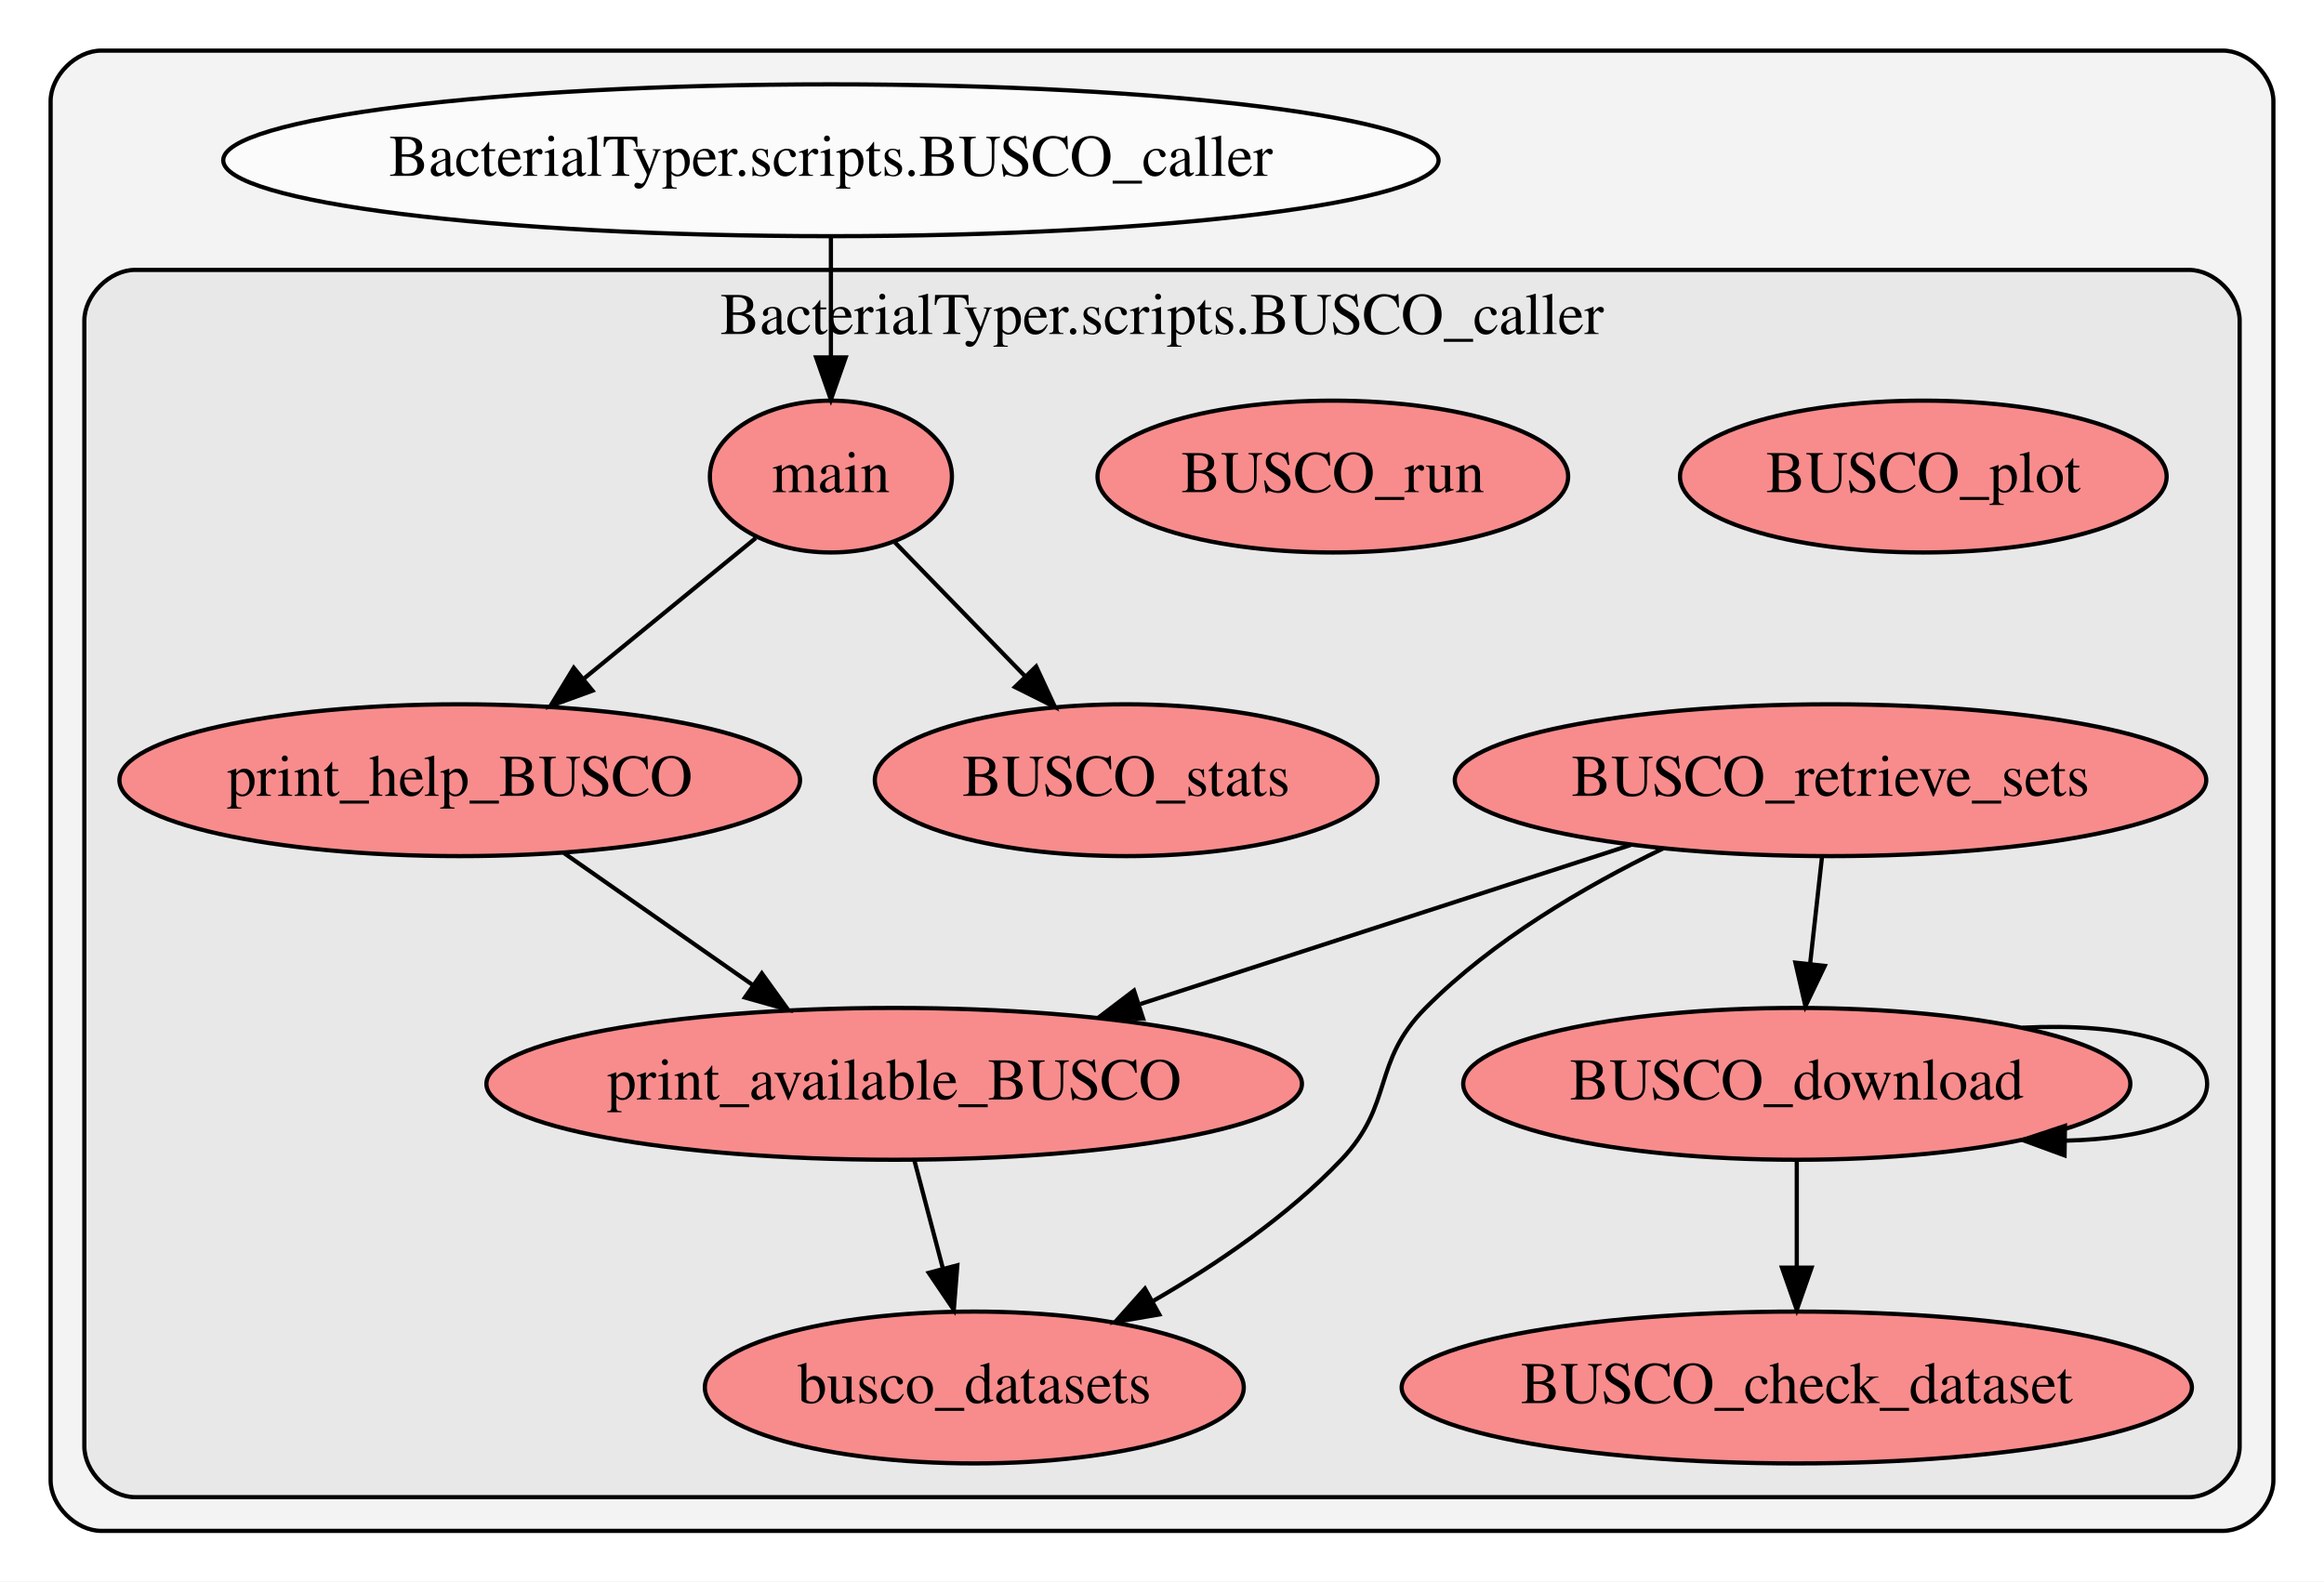
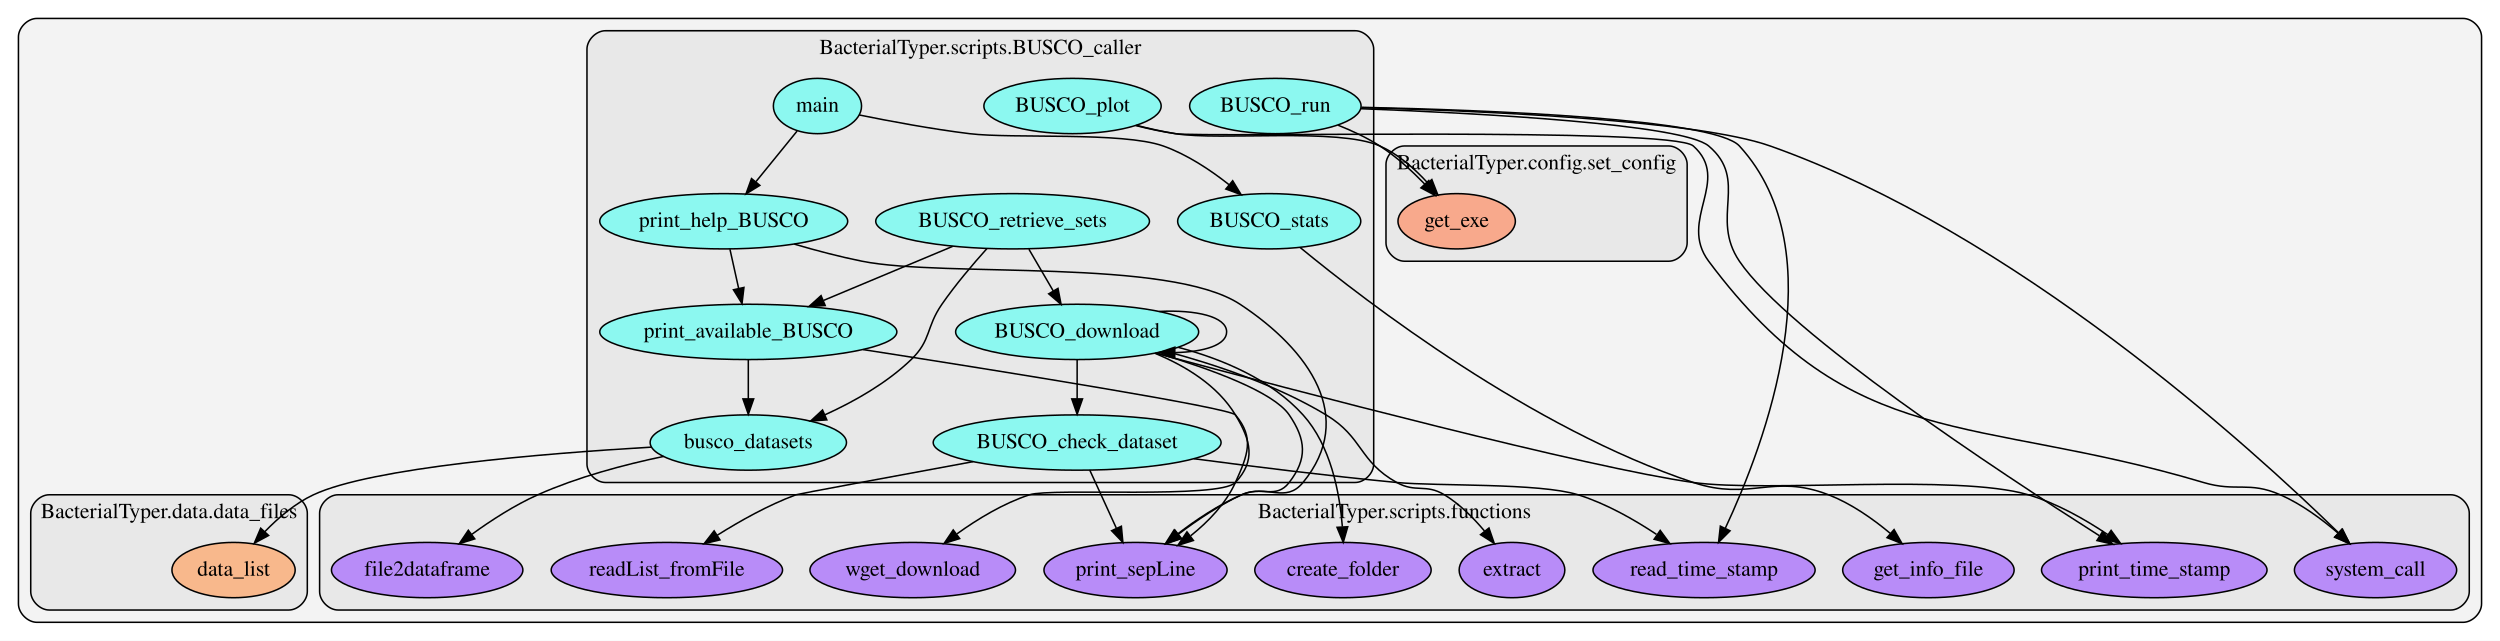
- <svg xmlns="http://www.w3.org/2000/svg" width="551pt" height="375pt" viewBox="0.00 0.00 551.00 375.00">
-   <g id="graph0" class="graph" transform="scale(1 1) rotate(0) translate(4 371)">
-     <polygon fill="#ffffff" stroke="transparent" points="-4,4 -4,-371 547,-371 547,4 -4,4" />
+ <svg xmlns="http://www.w3.org/2000/svg" width="1627pt" height="417pt" viewBox="0.00 0.00 1627.00 417.00">
+   <g id="graph0" class="graph" transform="scale(1 1) rotate(0) translate(4 413)">
+     <polygon fill="#ffffff" stroke="transparent" points="-4,4 -4,-413 1623,-413 1623,4 -4,4" />
    <g id="clust1" class="cluster">
-       <path fill="#808080" fill-opacity="0.094" stroke="#000000" d="M20,-8C20,-8 523,-8 523,-8 529,-8 535,-14 535,-20 535,-20 535,-347 535,-347 535,-353 529,-359 523,-359 523,-359 20,-359 20,-359 14,-359 8,-353 8,-347 8,-347 8,-20 8,-20 8,-14 14,-8 20,-8" />
+       <path fill="#808080" fill-opacity="0.094" stroke="#000000" d="M20,-8C20,-8 1599,-8 1599,-8 1605,-8 1611,-14 1611,-20 1611,-20 1611,-389 1611,-389 1611,-395 1605,-401 1599,-401 1599,-401 20,-401 20,-401 14,-401 8,-395 8,-389 8,-389 8,-20 8,-20 8,-14 14,-8 20,-8" />
    </g>
    <g id="clust2" class="cluster">
-       <path fill="#808080" fill-opacity="0.094" stroke="#000000" d="M28,-16C28,-16 515,-16 515,-16 521,-16 527,-22 527,-28 527,-28 527,-295 527,-295 527,-301 521,-307 515,-307 515,-307 28,-307 28,-307 22,-307 16,-301 16,-295 16,-295 16,-28 16,-28 16,-22 22,-16 28,-16" />
-       <text text-anchor="middle" x="271.5" y="-291.8" font-family="Times,serif" font-size="14.00" fill="#000000">BacterialTyper.scripts.BUSCO_caller</text>
+       <path fill="#808080" fill-opacity="0.094" stroke="#000000" d="M910,-243C910,-243 1082,-243 1082,-243 1088,-243 1094,-249 1094,-255 1094,-255 1094,-306 1094,-306 1094,-312 1088,-318 1082,-318 1082,-318 910,-318 910,-318 904,-318 898,-312 898,-306 898,-306 898,-255 898,-255 898,-249 904,-243 910,-243" />
+       <text text-anchor="middle" x="996" y="-302.8" font-family="Times,serif" font-size="14.00" fill="#000000">BacterialTyper.config.set_config</text>
+     </g>
+     <g id="clust3" class="cluster">
+       <path fill="#808080" fill-opacity="0.094" stroke="#000000" d="M28,-16C28,-16 184,-16 184,-16 190,-16 196,-22 196,-28 196,-28 196,-79 196,-79 196,-85 190,-91 184,-91 184,-91 28,-91 28,-91 22,-91 16,-85 16,-79 16,-79 16,-28 16,-28 16,-22 22,-16 28,-16" />
+       <text text-anchor="middle" x="106" y="-75.8" font-family="Times,serif" font-size="14.00" fill="#000000">BacterialTyper.data.data_files</text>
+     </g>
+     <g id="clust4" class="cluster">
+       <path fill="#808080" fill-opacity="0.094" stroke="#000000" d="M390,-99C390,-99 878,-99 878,-99 884,-99 890,-105 890,-111 890,-111 890,-381 890,-381 890,-387 884,-393 878,-393 878,-393 390,-393 390,-393 384,-393 378,-387 378,-381 378,-381 378,-111 378,-111 378,-105 384,-99 390,-99" />
+       <text text-anchor="middle" x="634" y="-377.8" font-family="Times,serif" font-size="14.00" fill="#000000">BacterialTyper.scripts.BUSCO_caller</text>
+     </g>
+     <g id="clust5" class="cluster">
+       <path fill="#808080" fill-opacity="0.094" stroke="#000000" d="M216,-16C216,-16 1591,-16 1591,-16 1597,-16 1603,-22 1603,-28 1603,-28 1603,-79 1603,-79 1603,-85 1597,-91 1591,-91 1591,-91 216,-91 216,-91 210,-91 204,-85 204,-79 204,-79 204,-28 204,-28 204,-22 210,-16 216,-16" />
+       <text text-anchor="middle" x="903.5" y="-75.8" font-family="Times,serif" font-size="14.00" fill="#000000">BacterialTyper.scripts.functions</text>
    </g>
    <g id="node1" class="node">
-       <ellipse fill="#ffffff" fill-opacity="0.698" stroke="#000000" cx="193" cy="-333" rx="144.075" ry="18" />
-       <text text-anchor="middle" x="193" y="-329.3" font-family="Times,serif" font-size="14.00" fill="#000000">BacterialTyper.scripts.BUSCO_caller</text>
+       <ellipse fill="#ff8e65" fill-opacity="0.698" stroke="#000000" cx="944" cy="-269" rx="38.194" ry="18" />
+       <text text-anchor="middle" x="944" y="-265.3" font-family="Times,serif" font-size="14.00" fill="#000000">get_exe</text>
+     </g>
+     <g id="node2" class="node">
+       <ellipse fill="#ffa365" fill-opacity="0.698" stroke="#000000" cx="148" cy="-42" rx="40.094" ry="18" />
+       <text text-anchor="middle" x="148" y="-38.3" font-family="Times,serif" font-size="14.00" fill="#000000">data_list</text>
+     </g>
+     <g id="node3" class="node">
+       <ellipse fill="#65fff4" fill-opacity="0.698" stroke="#000000" cx="697" cy="-125" rx="93.683" ry="18" />
+       <text text-anchor="middle" x="697" y="-121.3" font-family="Times,serif" font-size="14.00" fill="#000000">BUSCO_check_dataset</text>
+     </g>
+     <g id="node17" class="node">
+       <ellipse fill="#a365ff" fill-opacity="0.698" stroke="#000000" cx="735" cy="-42" rx="59.59" ry="18" />
+       <text text-anchor="middle" x="735" y="-38.3" font-family="Times,serif" font-size="14.00" fill="#000000">print_sepLine</text>
+     </g>
+     <g id="edge16" class="edge">
+       <path fill="none" stroke="#000000" d="M705.245,-106.99C710.275,-96.005 716.803,-81.746 722.463,-69.383" />
+       <polygon fill="#000000" stroke="#000000" points="725.79,-70.524 726.771,-59.975 719.426,-67.61 725.79,-70.524" />
+     </g>
+     <g id="node19" class="node">
+       <ellipse fill="#a365ff" fill-opacity="0.698" stroke="#000000" cx="430" cy="-42" rx="75.287" ry="18" />
+       <text text-anchor="middle" x="430" y="-38.3" font-family="Times,serif" font-size="14.00" fill="#000000">readList_fromFile</text>
+     </g>
+     <g id="edge15" class="edge">
+       <path fill="none" stroke="#000000" d="M629.33,-112.564C577.795,-103.072 515.418,-91.527 514,-91 496.141,-84.362 477.704,-74.054 462.669,-64.602" />
+       <polygon fill="#000000" stroke="#000000" points="464.541,-61.645 454.24,-59.17 460.75,-67.529 464.541,-61.645" />
+     </g>
+     <g id="node20" class="node">
+       <ellipse fill="#a365ff" fill-opacity="0.698" stroke="#000000" cx="1105" cy="-42" rx="72.287" ry="18" />
+       <text text-anchor="middle" x="1105" y="-38.3" font-family="Times,serif" font-size="14.00" fill="#000000">read_time_stamp</text>
+     </g>
+     <g id="edge14" class="edge">
+       <path fill="none" stroke="#000000" d="M772.955,-114.457C812.303,-109.261 861.168,-103.222 905,-99 931.161,-96.48 997.916,-98.846 1023,-91 1041.088,-85.342 1059.368,-74.971 1074.064,-65.222" />
+       <polygon fill="#000000" stroke="#000000" points="1076.455,-67.826 1082.717,-59.28 1072.492,-62.055 1076.455,-67.826" />
+     </g>
+     <g id="node4" class="node">
+       <ellipse fill="#65fff4" fill-opacity="0.698" stroke="#000000" cx="697" cy="-197" rx="79.087" ry="18" />
+       <text text-anchor="middle" x="697" y="-193.3" font-family="Times,serif" font-size="14.00" fill="#000000">BUSCO_download</text>
+     </g>
+     <g id="edge12" class="edge">
+       <path fill="none" stroke="#000000" d="M697,-178.831C697,-171.131 697,-161.974 697,-153.417" />
+       <polygon fill="#000000" stroke="#000000" points="700.5,-153.413 697,-143.413 693.5,-153.413 700.5,-153.413" />
+     </g>
+     <g id="edge11" class="edge">
+       <path fill="none" stroke="#000000" d="M750.535,-210.315C774.054,-211.493 794.293,-207.055 794.293,-197 794.293,-188.438 779.617,-183.948 760.736,-183.532" />
+       <polygon fill="#000000" stroke="#000000" points="760.481,-180.035 750.535,-183.685 760.586,-187.035 760.481,-180.035" />
+     </g>
+     <g id="node13" class="node">
+       <ellipse fill="#a365ff" fill-opacity="0.698" stroke="#000000" cx="870" cy="-42" rx="57.391" ry="18" />
+       <text text-anchor="middle" x="870" y="-38.3" font-family="Times,serif" font-size="14.00" fill="#000000">create_folder</text>
+     </g>
+     <g id="edge10" class="edge">
+       <path fill="none" stroke="#000000" d="M762.944,-186.904C791.507,-179.324 823.116,-166.086 844,-143 861.954,-123.152 867.843,-92.553 869.614,-70.234" />
+       <polygon fill="#000000" stroke="#000000" points="873.121,-70.207 870.187,-60.027 866.132,-69.815 873.121,-70.207" />
+     </g>
+     <g id="node14" class="node">
+       <ellipse fill="#a365ff" fill-opacity="0.698" stroke="#000000" cx="980" cy="-42" rx="34.394" ry="18" />
+       <text text-anchor="middle" x="980" y="-38.3" font-family="Times,serif" font-size="14.00" fill="#000000">extract</text>
+     </g>
+     <g id="edge8" class="edge">
+       <path fill="none" stroke="#000000" d="M754.386,-184.49C786.633,-175.879 826.754,-162.437 859,-143 883.23,-128.395 880.28,-112.758 905,-99 917.433,-92.08 923.838,-98.387 936,-91 945.923,-84.973 954.897,-76.017 962.114,-67.405" />
+       <polygon fill="#000000" stroke="#000000" points="965.016,-69.377 968.467,-59.36 959.523,-65.038 965.016,-69.377" />
+     </g>
+     <g id="edge13" class="edge">
+       <path fill="none" stroke="#000000" d="M748.966,-183.278C783.66,-172.946 824.739,-158.034 835,-143 846.024,-126.848 846.976,-114.459 835,-99 826.286,-87.751 816.904,-96.997 804,-91 789.494,-84.258 774.846,-74.388 762.801,-65.27" />
+       <polygon fill="#000000" stroke="#000000" points="764.951,-62.509 754.911,-59.125 760.65,-68.031 764.951,-62.509" />
+     </g>
+     <g id="node18" class="node">
+       <ellipse fill="#a365ff" fill-opacity="0.698" stroke="#000000" cx="1398" cy="-42" rx="73.387" ry="18" />
+       <text text-anchor="middle" x="1398" y="-38.3" font-family="Times,serif" font-size="14.00" fill="#000000">print_time_stamp</text>
+     </g>
+     <g id="edge9" class="edge">
+       <path fill="none" stroke="#000000" d="M747.956,-183.175C839.859,-158.47 1030.122,-108.44 1098,-99 1146.015,-92.323 1269.515,-104.753 1316,-91 1334.478,-85.533 1353.076,-74.934 1367.877,-64.988" />
+       <polygon fill="#000000" stroke="#000000" points="1369.913,-67.835 1376.124,-59.252 1365.916,-62.089 1369.913,-67.835" />
+     </g>
+     <g id="node22" class="node">
+       <ellipse fill="#a365ff" fill-opacity="0.698" stroke="#000000" cx="590" cy="-42" rx="66.888" ry="18" />
+       <text text-anchor="middle" x="590" y="-38.3" font-family="Times,serif" font-size="14.00" fill="#000000">wget_download</text>
+     </g>
+     <g id="edge7" class="edge">
+       <path fill="none" stroke="#000000" d="M747.536,-183.109C767.497,-174.876 788.402,-162.177 800,-143 810.121,-126.267 813.409,-113.234 800,-99 789.772,-88.144 680.176,-95.637 666,-91 649.109,-85.475 632.295,-75.254 618.793,-65.572" />
+       <polygon fill="#000000" stroke="#000000" points="620.542,-62.51 610.431,-59.341 616.359,-68.123 620.542,-62.51" />
+     </g>
+     <g id="node5" class="node">
+       <ellipse fill="#65fff4" fill-opacity="0.698" stroke="#000000" cx="694" cy="-344" rx="57.69" ry="18" />
+       <text text-anchor="middle" x="694" y="-340.3" font-family="Times,serif" font-size="14.00" fill="#000000">BUSCO_plot</text>
+     </g>
+     <g id="edge25" class="edge">
+       <path fill="none" stroke="#000000" d="M735.532,-331.445C743.898,-329.313 752.678,-327.354 761,-326 790.225,-321.246 866.937,-330.011 894,-318 905.977,-312.685 916.734,-303.156 925.174,-293.905" />
+       <polygon fill="#000000" stroke="#000000" points="927.844,-296.168 931.695,-286.298 922.53,-291.612 927.844,-296.168" />
+     </g>
+     <g id="node21" class="node">
+       <ellipse fill="#a365ff" fill-opacity="0.698" stroke="#000000" cx="1542" cy="-42" rx="52.791" ry="18" />
+       <text text-anchor="middle" x="1542" y="-38.3" font-family="Times,serif" font-size="14.00" fill="#000000">system_call</text>
+     </g>
+     <g id="edge26" class="edge">
+       <path fill="none" stroke="#000000" d="M735.137,-331.296C743.613,-329.147 752.536,-327.219 761,-326 779.536,-323.329 1084.057,-330.503 1098,-318 1123.037,-295.55 1087.879,-269.945 1108,-243 1201.8,-117.388 1279.758,-143.767 1430,-99 1451.568,-92.573 1459.394,-100.048 1480,-91 1493.614,-85.022 1506.813,-75.324 1517.508,-66.127" />
+       <polygon fill="#000000" stroke="#000000" points="1520.056,-68.543 1525.164,-59.261 1515.382,-63.332 1520.056,-68.543" />
+     </g>
+     <g id="node6" class="node">
+       <ellipse fill="#65fff4" fill-opacity="0.698" stroke="#000000" cx="655" cy="-269" rx="89.084" ry="18" />
+       <text text-anchor="middle" x="655" y="-265.3" font-family="Times,serif" font-size="14.00" fill="#000000">BUSCO_retrieve_sets</text>
+     </g>
+     <g id="edge18" class="edge">
+       <path fill="none" stroke="#000000" d="M665.598,-250.831C670.41,-242.583 676.196,-232.663 681.484,-223.599" />
+       <polygon fill="#000000" stroke="#000000" points="684.535,-225.315 686.551,-214.913 678.489,-221.788 684.535,-225.315" />
    </g>
    <g id="node9" class="node">
-       <ellipse fill="#ff6565" fill-opacity="0.698" stroke="#000000" cx="193" cy="-258" rx="28.695" ry="18" />
-       <text text-anchor="middle" x="193" y="-254.3" font-family="Times,serif" font-size="14.00" fill="#000000">main</text>
+       <ellipse fill="#65fff4" fill-opacity="0.698" stroke="#000000" cx="483" cy="-125" rx="63.889" ry="18" />
+       <text text-anchor="middle" x="483" y="-121.3" font-family="Times,serif" font-size="14.00" fill="#000000">busco_datasets</text>
+     </g>
+     <g id="edge17" class="edge">
+       <path fill="none" stroke="#000000" d="M638.302,-251.232C629.124,-241.032 617.843,-227.751 609,-215 598.57,-199.959 602.173,-191.708 589,-179 573.097,-163.658 551.971,-151.708 532.767,-142.994" />
+       <polygon fill="#000000" stroke="#000000" points="534.091,-139.753 523.525,-138.976 531.3,-146.173 534.091,-139.753" />
+     </g>
+     <g id="node11" class="node">
+       <ellipse fill="#65fff4" fill-opacity="0.698" stroke="#000000" cx="483" cy="-197" rx="96.683" ry="18" />
+       <text text-anchor="middle" x="483" y="-193.3" font-family="Times,serif" font-size="14.00" fill="#000000">print_available_BUSCO</text>
+     </g>
+     <g id="edge19" class="edge">
+       <path fill="none" stroke="#000000" d="M615.971,-252.662C591.077,-242.242 558.609,-228.65 531.989,-217.507" />
+       <polygon fill="#000000" stroke="#000000" points="533.046,-214.155 522.47,-213.523 530.343,-220.613 533.046,-214.155" />
+     </g>
+     <g id="node7" class="node">
+       <ellipse fill="#65fff4" fill-opacity="0.698" stroke="#000000" cx="826" cy="-344" rx="55.79" ry="18" />
+       <text text-anchor="middle" x="826" y="-340.3" font-family="Times,serif" font-size="14.00" fill="#000000">BUSCO_run</text>
+     </g>
+     <g id="edge23" class="edge">
+       <path fill="none" stroke="#000000" d="M866.873,-331.489C876.147,-327.815 885.702,-323.322 894,-318 904.603,-311.2 914.816,-301.875 923.217,-293.183" />
+       <polygon fill="#000000" stroke="#000000" points="925.848,-295.494 930.097,-285.788 920.723,-290.726 925.848,-295.494" />
+     </g>
+     <g id="edge22" class="edge">
+       <path fill="none" stroke="#000000" d="M881.657,-342.247C958.913,-339.308 1091.117,-332.251 1108,-318 1134.362,-295.748 1108.643,-271.555 1128,-243 1159.552,-196.455 1296.251,-106.3 1362.177,-64.406" />
+       <polygon fill="#000000" stroke="#000000" points="1364.415,-67.131 1370.991,-58.824 1360.67,-61.217 1364.415,-67.131" />
+     </g>
+     <g id="edge20" class="edge">
+       <path fill="none" stroke="#000000" d="M882.034,-343.183C964.797,-341.387 1111.745,-335.715 1128,-318 1191.635,-248.651 1144.507,-123.987 1118.798,-69.146" />
+       <polygon fill="#000000" stroke="#000000" points="1121.913,-67.547 1114.427,-60.05 1115.604,-70.579 1121.913,-67.547" />
+     </g>
+     <g id="edge21" class="edge">
+       <path fill="none" stroke="#000000" d="M882.035,-342.93C960.943,-340.836 1100.482,-334.817 1148,-318 1306.985,-261.735 1460.305,-122.504 1517.975,-66.203" />
+       <polygon fill="#000000" stroke="#000000" points="1520.484,-68.645 1525.156,-59.136 1515.574,-63.656 1520.484,-68.645" />
+     </g>
+     <g id="node8" class="node">
+       <ellipse fill="#65fff4" fill-opacity="0.698" stroke="#000000" cx="822" cy="-269" rx="59.59" ry="18" />
+       <text text-anchor="middle" x="822" y="-265.3" font-family="Times,serif" font-size="14.00" fill="#000000">BUSCO_stats</text>
+     </g>
+     <g id="node16" class="node">
+       <ellipse fill="#a365ff" fill-opacity="0.698" stroke="#000000" cx="1251" cy="-42" rx="55.79" ry="18" />
+       <text text-anchor="middle" x="1251" y="-38.3" font-family="Times,serif" font-size="14.00" fill="#000000">get_info_file</text>
+     </g>
+     <g id="edge24" class="edge">
+       <path fill="none" stroke="#000000" d="M842.13,-251.925C885.531,-216.227 992.543,-134.106 1098,-99 1135.262,-86.596 1149.361,-105.14 1186,-91 1200.641,-85.35 1214.81,-75.382 1226.163,-65.904" />
+       <polygon fill="#000000" stroke="#000000" points="1228.661,-68.37 1233.898,-59.159 1224.061,-63.094 1228.661,-68.37" />
    </g>
    <g id="edge1" class="edge">
-       <path fill="none" stroke="#000000" d="M193,-314.845C193,-306.34 193,-296.008 193,-286.496" />
-       <polygon fill="#000000" stroke="#000000" points="196.5,-286.248 193,-276.248 189.5,-286.248 196.5,-286.248" />
-     </g>
-     <g id="node2" class="node">
-       <ellipse fill="#ff6565" fill-opacity="0.698" stroke="#000000" cx="422" cy="-42" rx="93.683" ry="18" />
-       <text text-anchor="middle" x="422" y="-38.3" font-family="Times,serif" font-size="14.00" fill="#000000">BUSCO_check_dataset</text>
-     </g>
-     <g id="node3" class="node">
-       <ellipse fill="#ff6565" fill-opacity="0.698" stroke="#000000" cx="422" cy="-114" rx="79.087" ry="18" />
-       <text text-anchor="middle" x="422" y="-110.3" font-family="Times,serif" font-size="14.00" fill="#000000">BUSCO_download</text>
+       <path fill="none" stroke="#000000" d="M419.968,-122.01C348.747,-117.835 237.818,-108.695 200,-91 188.062,-85.415 177.077,-76.025 168.309,-66.951" />
+       <polygon fill="#000000" stroke="#000000" points="170.823,-64.514 161.493,-59.493 165.656,-69.236 170.823,-64.514" />
+     </g>
+     <g id="node15" class="node">
+       <ellipse fill="#a365ff" fill-opacity="0.698" stroke="#000000" cx="274" cy="-42" rx="62.289" ry="18" />
+       <text text-anchor="middle" x="274" y="-38.3" font-family="Times,serif" font-size="14.00" fill="#000000">file2dataframe</text>
+     </g>
+     <g id="edge2" class="edge">
+       <path fill="none" stroke="#000000" d="M427.848,-115.957C402.251,-110.601 371.84,-102.552 346,-91 330.971,-84.281 315.703,-74.415 303.117,-65.293" />
+       <polygon fill="#000000" stroke="#000000" points="304.978,-62.314 294.868,-59.145 300.794,-67.927 304.978,-62.314" />
+     </g>
+     <g id="node10" class="node">
+       <ellipse fill="#65fff4" fill-opacity="0.698" stroke="#000000" cx="528" cy="-344" rx="28.695" ry="18" />
+       <text text-anchor="middle" x="528" y="-340.3" font-family="Times,serif" font-size="14.00" fill="#000000">main</text>
+     </g>
+     <g id="edge27" class="edge">
+       <path fill="none" stroke="#000000" d="M555.183,-338.176C575.001,-334.146 602.55,-328.989 627,-326 654.849,-322.596 726.554,-327.368 753,-318 768.528,-312.499 783.691,-302.417 795.829,-292.822" />
+       <polygon fill="#000000" stroke="#000000" points="798.227,-295.381 803.716,-286.319 793.774,-289.98 798.227,-295.381" />
+     </g>
+     <g id="node12" class="node">
+       <ellipse fill="#65fff4" fill-opacity="0.698" stroke="#000000" cx="467" cy="-269" rx="80.686" ry="18" />
+       <text text-anchor="middle" x="467" y="-265.3" font-family="Times,serif" font-size="14.00" fill="#000000">print_help_BUSCO</text>
+     </g>
+     <g id="edge28" class="edge">
+       <path fill="none" stroke="#000000" d="M514.764,-327.726C506.946,-318.113 496.87,-305.726 487.99,-294.808" />
+       <polygon fill="#000000" stroke="#000000" points="490.515,-292.365 481.49,-286.816 485.084,-296.782 490.515,-292.365" />
    </g>
    <g id="edge5" class="edge">
-       <path fill="none" stroke="#000000" d="M422,-95.831C422,-88.131 422,-78.974 422,-70.417" />
-       <polygon fill="#000000" stroke="#000000" points="425.5,-70.413 422,-60.413 418.5,-70.413 425.5,-70.413" />
+       <path fill="none" stroke="#000000" d="M483,-178.831C483,-171.131 483,-161.974 483,-153.417" />
+       <polygon fill="#000000" stroke="#000000" points="486.5,-153.413 483,-143.413 479.5,-153.413 486.5,-153.413" />
+     </g>
+     <g id="edge6" class="edge">
+       <path fill="none" stroke="#000000" d="M557.735,-185.48C650.211,-171.053 796.073,-147.653 800,-143 812.614,-128.056 808.071,-116.812 800,-99 793.769,-85.249 782.4,-73.504 770.892,-64.312" />
+       <polygon fill="#000000" stroke="#000000" points="772.663,-61.266 762.56,-58.077 768.47,-66.871 772.663,-61.266" />
    </g>
    <g id="edge4" class="edge">
-       <path fill="none" stroke="#000000" d="M475.535,-127.315C499.054,-128.493 519.293,-124.055 519.293,-114 519.293,-105.438 504.617,-100.948 485.736,-100.532" />
-       <polygon fill="#000000" stroke="#000000" points="485.481,-97.035 475.535,-100.685 485.586,-104.034 485.481,-97.035" />
-     </g>
-     <g id="node4" class="node">
-       <ellipse fill="#ff6565" fill-opacity="0.698" stroke="#000000" cx="452" cy="-258" rx="57.69" ry="18" />
-       <text text-anchor="middle" x="452" y="-254.3" font-family="Times,serif" font-size="14.00" fill="#000000">BUSCO_plot</text>
-     </g>
-     <g id="node5" class="node">
-       <ellipse fill="#ff6565" fill-opacity="0.698" stroke="#000000" cx="430" cy="-186" rx="89.084" ry="18" />
-       <text text-anchor="middle" x="430" y="-182.3" font-family="Times,serif" font-size="14.00" fill="#000000">BUSCO_retrieve_sets</text>
-     </g>
-     <g id="edge7" class="edge">
-       <path fill="none" stroke="#000000" d="M427.981,-167.831C427.126,-160.131 426.108,-150.974 425.157,-142.417" />
-       <polygon fill="#000000" stroke="#000000" points="428.629,-141.966 424.046,-132.413 421.672,-142.739 428.629,-141.966" />
-     </g>
-     <g id="node8" class="node">
-       <ellipse fill="#ff6565" fill-opacity="0.698" stroke="#000000" cx="227" cy="-42" rx="63.889" ry="18" />
-       <text text-anchor="middle" x="227" y="-38.3" font-family="Times,serif" font-size="14.00" fill="#000000">busco_datasets</text>
-     </g>
-     <g id="edge8" class="edge">
-       <path fill="none" stroke="#000000" d="M390.259,-169.789C371.553,-160.72 349.913,-147.998 334,-132 321.092,-119.023 326.625,-109.252 314,-96 301.289,-82.659 284.608,-71.268 269.256,-62.436" />
-       <polygon fill="#000000" stroke="#000000" points="270.854,-59.32 260.41,-57.536 267.462,-65.443 270.854,-59.32" />
-     </g>
-     <g id="node10" class="node">
-       <ellipse fill="#ff6565" fill-opacity="0.698" stroke="#000000" cx="208" cy="-114" rx="96.683" ry="18" />
-       <text text-anchor="middle" x="208" y="-110.3" font-family="Times,serif" font-size="14.00" fill="#000000">print_available_BUSCO</text>
-     </g>
-     <g id="edge6" class="edge">
-       <path fill="none" stroke="#000000" d="M382.648,-170.643C348.659,-159.619 302.646,-144.696 266.381,-132.935" />
-       <polygon fill="#000000" stroke="#000000" points="267.022,-129.463 256.43,-129.707 264.862,-136.121 267.022,-129.463" />
-     </g>
-     <g id="node6" class="node">
-       <ellipse fill="#ff6565" fill-opacity="0.698" stroke="#000000" cx="312" cy="-258" rx="55.79" ry="18" />
-       <text text-anchor="middle" x="312" y="-254.3" font-family="Times,serif" font-size="14.00" fill="#000000">BUSCO_run</text>
-     </g>
-     <g id="node7" class="node">
-       <ellipse fill="#ff6565" fill-opacity="0.698" stroke="#000000" cx="263" cy="-186" rx="59.59" ry="18" />
-       <text text-anchor="middle" x="263" y="-182.3" font-family="Times,serif" font-size="14.00" fill="#000000">BUSCO_stats</text>
-     </g>
-     <g id="edge10" class="edge">
-       <path fill="none" stroke="#000000" d="M208.189,-242.377C217.184,-233.125 228.782,-221.195 238.992,-210.694" />
-       <polygon fill="#000000" stroke="#000000" points="241.662,-212.969 246.123,-203.359 236.643,-208.089 241.662,-212.969" />
-     </g>
-     <g id="node11" class="node">
-       <ellipse fill="#ff6565" fill-opacity="0.698" stroke="#000000" cx="105" cy="-186" rx="80.686" ry="18" />
-       <text text-anchor="middle" x="105" y="-182.3" font-family="Times,serif" font-size="14.00" fill="#000000">print_help_BUSCO</text>
-     </g>
-     <g id="edge9" class="edge">
-       <path fill="none" stroke="#000000" d="M175.192,-243.43C163.547,-233.902 148.053,-221.225 134.585,-210.206" />
-       <polygon fill="#000000" stroke="#000000" points="136.469,-207.225 126.513,-203.602 132.036,-212.643 136.469,-207.225" />
+       <path fill="none" stroke="#000000" d="M471.038,-250.831C472.749,-243.131 474.784,-233.974 476.685,-225.417" />
+       <polygon fill="#000000" stroke="#000000" points="480.155,-225.934 478.908,-215.413 473.322,-224.416 480.155,-225.934" />
    </g>
    <g id="edge3" class="edge">
-       <path fill="none" stroke="#000000" d="M212.794,-95.831C214.849,-88.046 217.296,-78.773 219.576,-70.135" />
-       <polygon fill="#000000" stroke="#000000" points="222.974,-70.975 222.141,-60.413 216.205,-69.189 222.974,-70.975" />
-     </g>
-     <g id="edge2" class="edge">
-       <path fill="none" stroke="#000000" d="M129.671,-168.754C143.104,-159.364 159.915,-147.613 174.516,-137.406" />
-       <polygon fill="#000000" stroke="#000000" points="176.624,-140.203 182.815,-131.605 172.613,-134.466 176.624,-140.203" />
+       <path fill="none" stroke="#000000" d="M512.881,-254.136C526.919,-250.025 542.487,-245.901 557,-243 610.952,-232.216 757.076,-245.301 803,-215 848.641,-184.885 878.667,-141.287 844,-99 832.506,-84.979 820.646,-98.184 804,-91 789.203,-84.614 774.419,-74.705 762.353,-65.464" />
+       <polygon fill="#000000" stroke="#000000" points="764.481,-62.684 754.467,-59.224 760.138,-68.174 764.481,-62.684" />
    </g>
  </g>
</svg>
